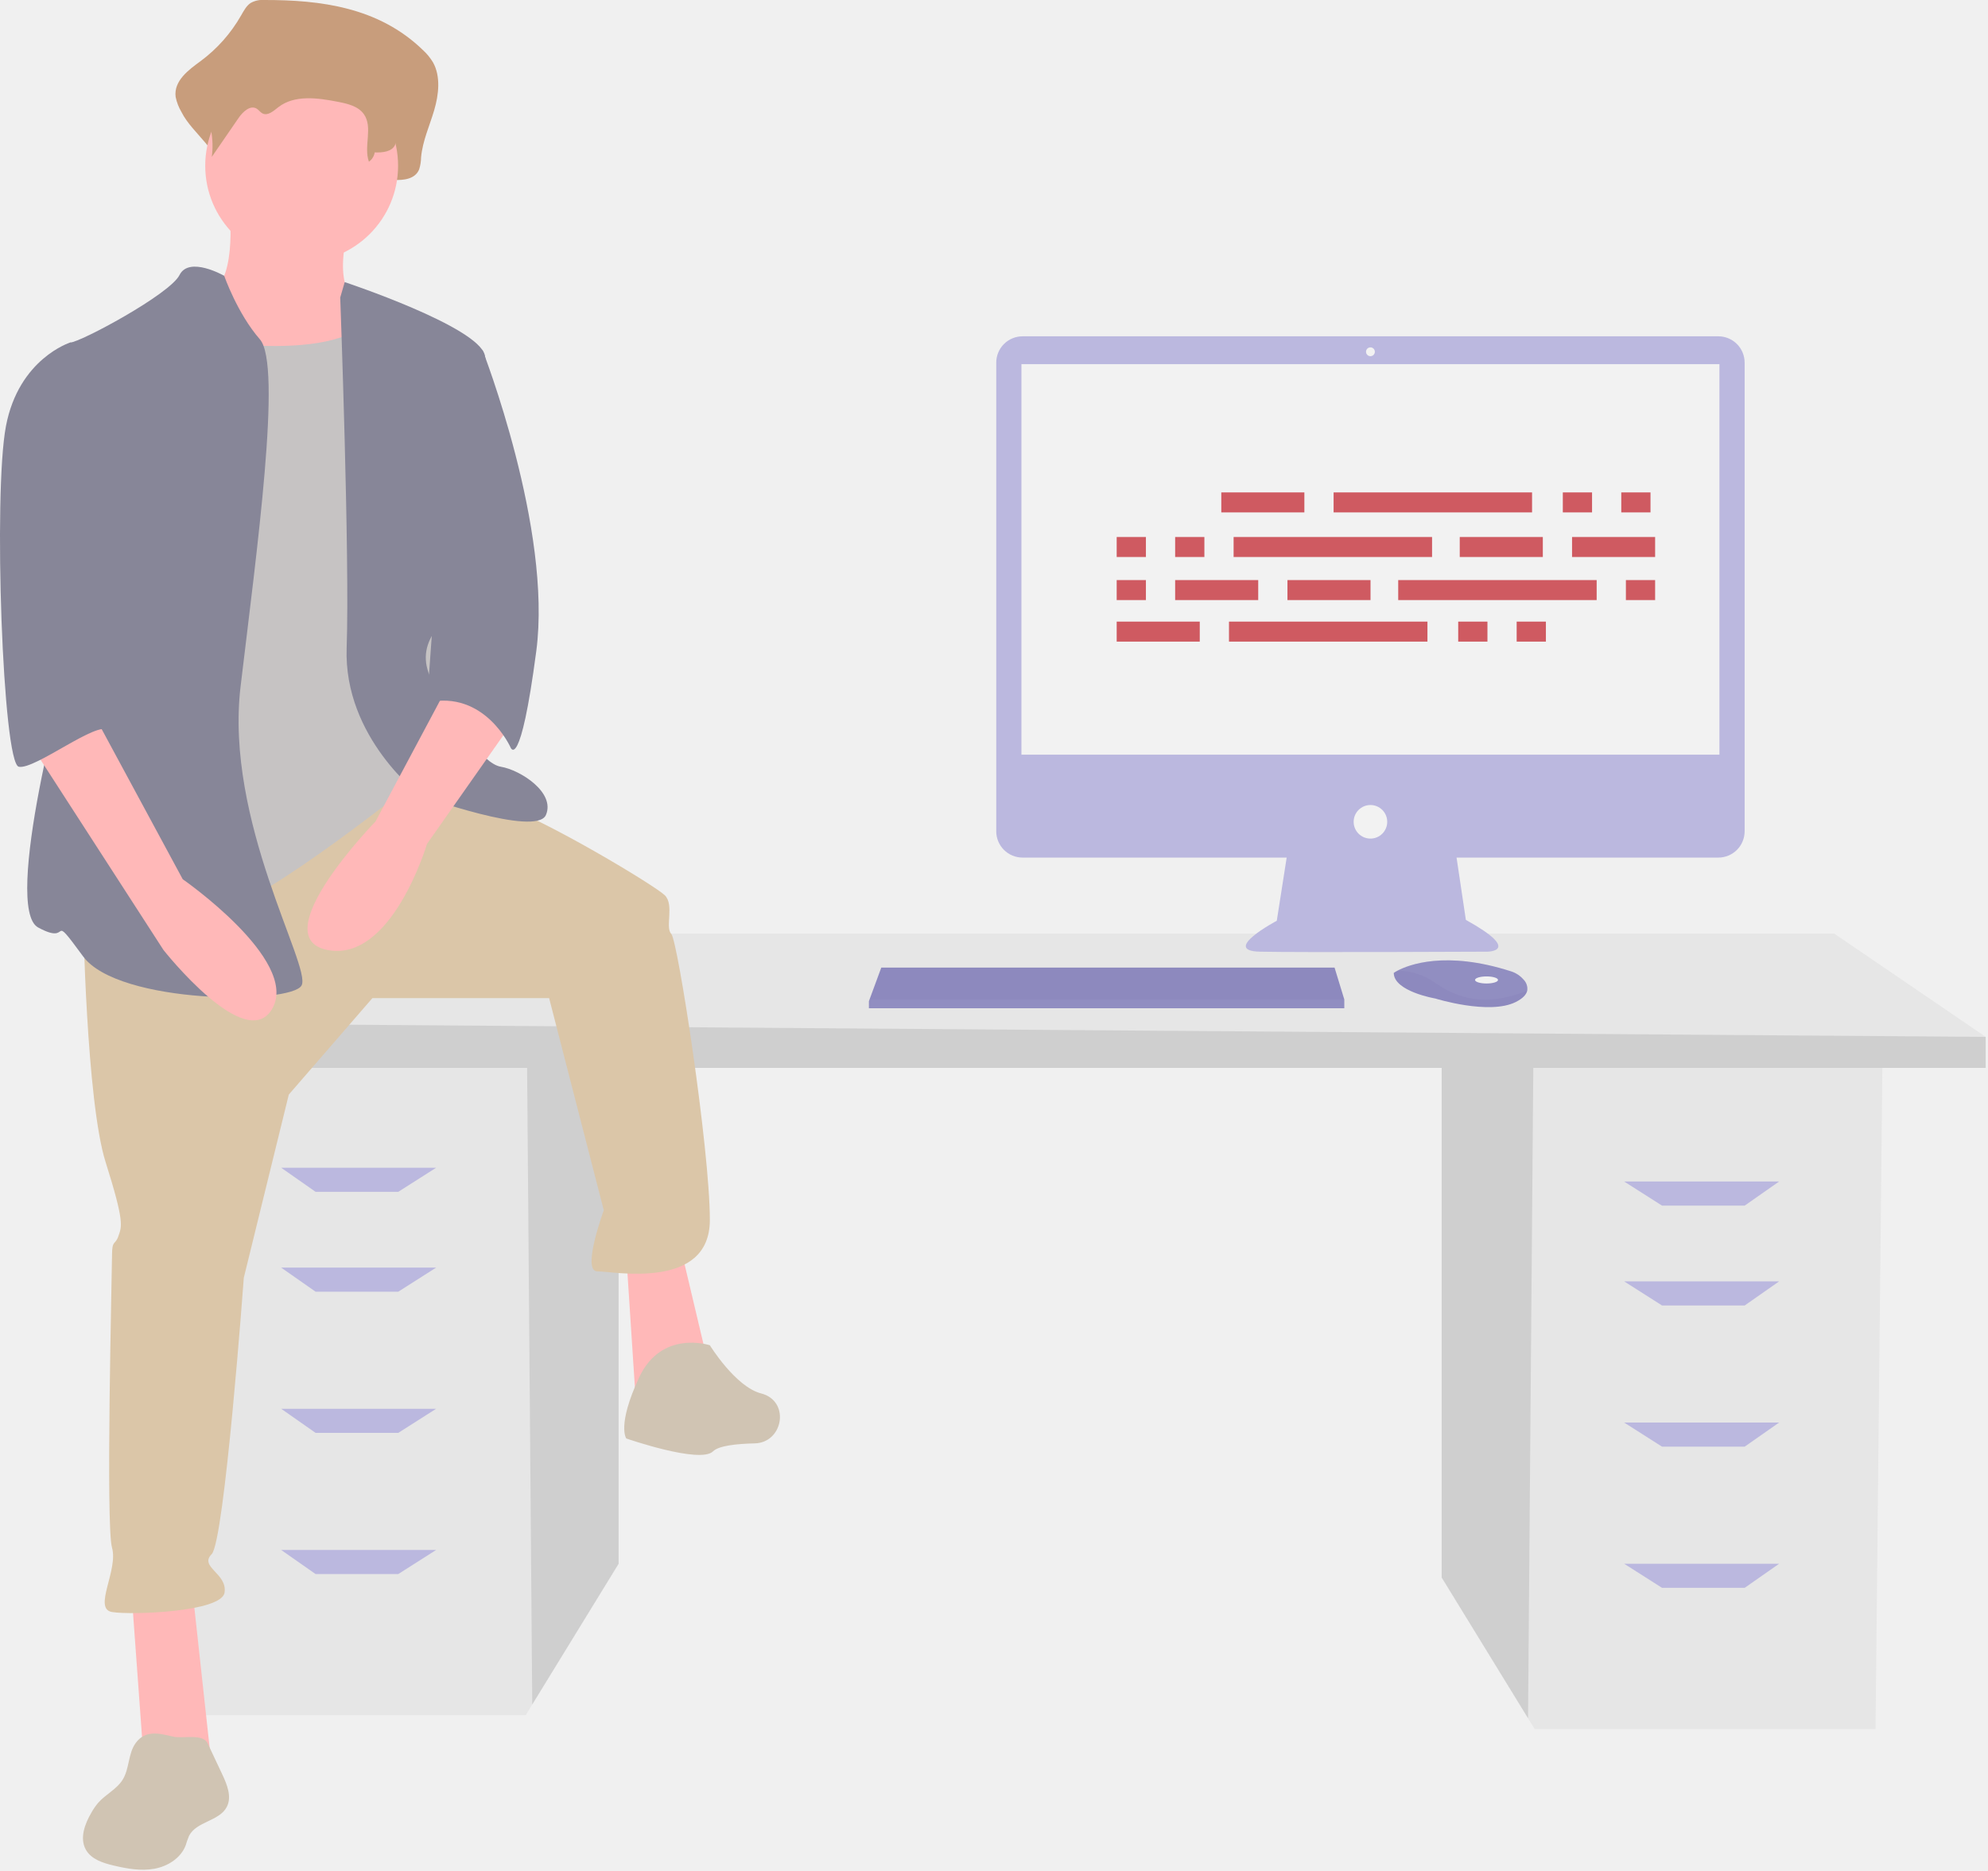
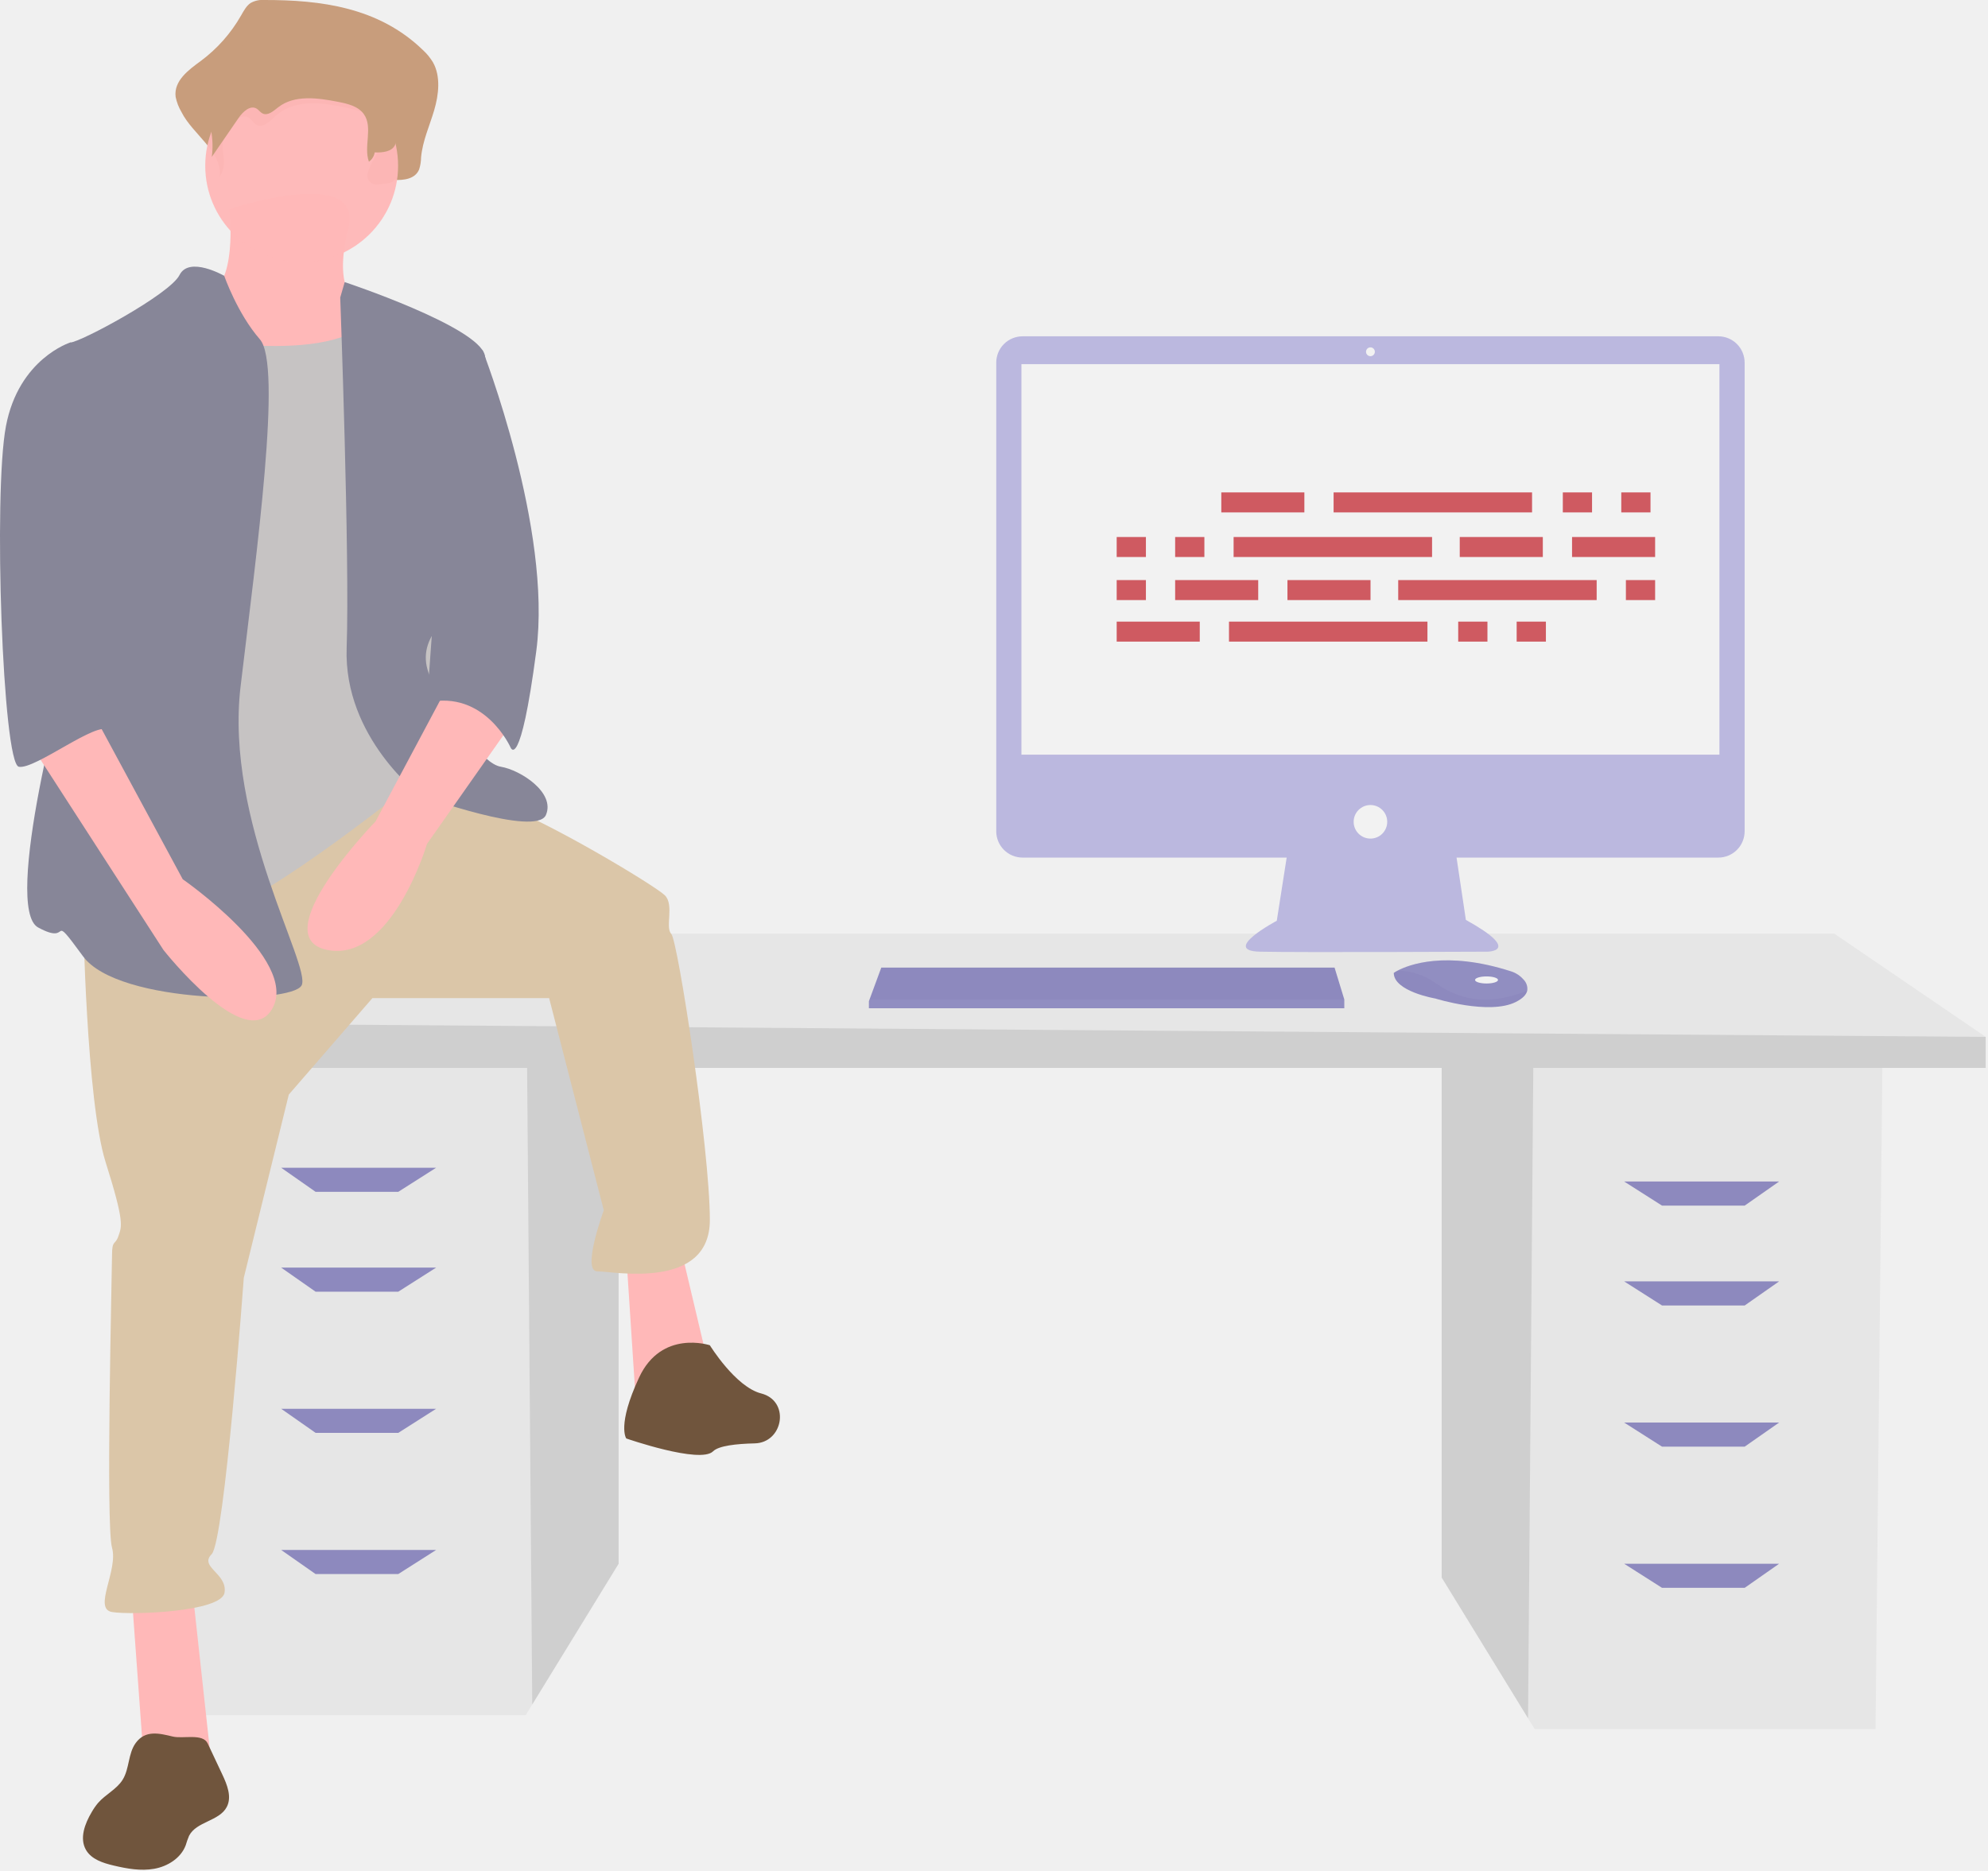
<svg xmlns="http://www.w3.org/2000/svg" width="712" height="670" viewBox="0 0 712 670" fill="none">
  <g clip-path="url(#clip0_3_2)">
    <path d="M516.326 380.018V565.013L547.27 615.443L549.625 619.279H671.722L674.189 380.018H516.326Z" fill="#E6E6E6" />
    <path opacity="0.1" d="M516.326 380.018V565.013L547.27 615.443L549.169 380.018H516.326Z" fill="black" />
    <path d="M221.566 375.084V560.08L190.622 610.51L188.267 614.345H66.17L63.703 375.084H221.566Z" fill="#E6E6E6" />
    <path opacity="0.1" d="M221.566 375.084V560.08L190.622 610.51L188.723 375.084H221.566Z" fill="black" />
    <path d="M711.188 371.385V382.484H47.67V366.451L109.335 334.385H656.923L711.188 371.385Z" fill="#E6E6E6" />
    <path opacity="0.1" d="M711.188 371.385V382.484H47.67V366.451L711.188 371.385Z" fill="black" />
-     <path d="M142.635 426.883H113.035L100.702 418.25H156.201L142.635 426.883Z" fill="#BBB8DF" />
-     <path d="M142.635 462.649H113.035L100.702 454.016H156.201L142.635 462.649Z" fill="#BBB8DF" />
-     <path d="M142.635 513.215H113.035L100.702 504.581H156.201L142.635 513.215Z" fill="#BBB8DF" />
-     <path d="M142.635 563.78H113.035L100.702 555.147H156.201L142.635 563.78Z" fill="#BBB8DF" />
-     <path d="M595.257 431.816H624.857L637.19 423.183H581.691L595.257 431.816Z" fill="#BBB8DF" />
-     <path d="M595.257 467.582H624.857L637.19 458.949H581.691L595.257 467.582Z" fill="#BBB8DF" />
-     <path d="M595.257 518.148H624.857L637.19 509.515H581.691L595.257 518.148Z" fill="#BBB8DF" />
-     <path d="M595.257 568.713H624.857L637.19 560.08H581.691L595.257 568.713Z" fill="#BBB8DF" />
+     <path d="M142.635 426.883H113.035L100.702 418.25H156.201L142.635 426.883Z" fill="#8D89BE" />
+     <path d="M142.635 462.649H113.035L100.702 454.016H156.201L142.635 462.649Z" fill="#8D89BE" />
+     <path d="M142.635 513.215H113.035L100.702 504.581H156.201L142.635 513.215Z" fill="#8D89BE" />
+     <path d="M142.635 563.78H113.035L100.702 555.147H156.201L142.635 563.78Z" fill="#8D89BE" />
+     <path d="M595.257 431.816H624.857L637.19 423.183H581.691L595.257 431.816Z" fill="#8D89BE" />
+     <path d="M595.257 467.582H624.857L637.19 458.949H581.691L595.257 467.582Z" fill="#8D89BE" />
+     <path d="M595.257 518.148H624.857L637.19 509.515H581.691L595.257 518.148Z" fill="#8D89BE" />
+     <path d="M595.257 568.713H624.857L637.19 560.08H581.691L595.257 568.713Z" fill="#8D89BE" />
    <path d="M615.414 120.456H366.228C364.991 120.456 363.765 120.7 362.622 121.173C361.478 121.647 360.439 122.341 359.564 123.216C358.689 124.091 357.995 125.13 357.522 126.274C357.048 127.417 356.804 128.643 356.805 129.88V297.738C356.804 298.976 357.048 300.201 357.522 301.344C357.995 302.488 358.689 303.527 359.564 304.402C360.439 305.277 361.478 305.971 362.622 306.445C363.765 306.918 364.991 307.162 366.228 307.162H460.821L457.277 329.788C457.277 329.788 437.025 340.547 451.265 340.864C465.505 341.18 532.593 340.864 532.593 340.864C532.593 340.864 545.567 340.864 524.998 329.472L521.664 307.162H615.414C616.651 307.162 617.877 306.918 619.02 306.445C620.164 305.971 621.203 305.277 622.078 304.402C622.953 303.527 623.647 302.488 624.121 301.344C624.594 300.201 624.838 298.976 624.838 297.738V129.88C624.838 128.643 624.594 127.417 624.121 126.274C623.647 125.13 622.953 124.091 622.078 123.216C621.203 122.341 620.164 121.647 619.02 121.173C617.877 120.7 616.651 120.456 615.414 120.456V120.456Z" fill="#BBB8DF" />
    <path d="M615.819 130.424H365.823V270.295H615.819V130.424Z" fill="#F2F2F2" />
    <path d="M490.821 127.576C491.695 127.576 492.403 126.868 492.403 125.994C492.403 125.12 491.695 124.412 490.821 124.412C489.947 124.412 489.239 125.12 489.239 125.994C489.239 126.868 489.947 127.576 490.821 127.576Z" fill="#F2F2F2" />
    <path d="M490.821 300.358C494.142 300.358 496.834 297.666 496.834 294.346C496.834 291.025 494.142 288.333 490.821 288.333C487.5 288.333 484.809 291.025 484.809 294.346C484.809 297.666 487.5 300.358 490.821 300.358Z" fill="#F2F2F2" />
    <path d="M481.452 357.952V361.117H311.202V358.585L311.436 357.952L315.632 346.56H477.971L481.452 357.952Z" fill="#8D89BE" />
    <path d="M546.97 354.854C546.659 356.18 545.489 357.579 542.843 358.901C533.35 363.648 514.046 357.636 514.046 357.636C514.046 357.636 499.173 355.104 499.173 348.459C499.59 348.173 500.026 347.914 500.477 347.683C504.468 345.572 517.702 340.361 541.167 347.904C542.896 348.446 544.44 349.458 545.628 350.827C546.154 351.344 546.55 351.979 546.783 352.679C547.016 353.379 547.08 354.124 546.97 354.854Z" fill="#8D89BE" />
    <path opacity="0.1" d="M546.97 354.854C535.35 359.306 524.992 359.639 514.363 352.256C510.343 349.284 505.476 347.681 500.477 347.683C504.468 345.572 517.702 340.361 541.167 347.904C542.896 348.446 544.44 349.458 545.628 350.827C546.154 351.344 546.55 351.979 546.783 352.679C547.016 353.379 547.08 354.124 546.97 354.854Z" fill="#BBB8DF" />
    <path d="M532.4 352.256C534.672 352.256 536.514 351.689 536.514 350.99C536.514 350.291 534.672 349.724 532.4 349.724C530.128 349.724 528.286 350.291 528.286 350.99C528.286 351.689 530.128 352.256 532.4 352.256Z" fill="#F2F2F2" />
    <path opacity="0.1" d="M481.452 357.952V361.117H311.202V358.585L311.436 357.952H481.452Z" fill="#BBB8DF" />
    <path d="M94.662 0C92.934 -0.142 91.203 0.245 89.7 1.108C88.224 2.119 87.294 3.89 86.344 5.538C82.714 11.914 77.798 17.466 71.91 21.843C67.621 24.985 62.168 28.902 62.902 34.695C63.289 36.608 63.996 38.443 64.993 40.121C68.949 48.108 79.746 54.28 78.684 63.394C82.615 56.813 77.357 53.559 81.288 46.978C83.16 43.844 86.412 40.306 89.239 42.274C90.185 42.933 90.807 44.115 91.792 44.694C94.143 46.073 96.645 43.436 98.726 41.567C105.903 35.125 116.109 36.812 125.04 38.82C129.256 39.767 133.887 41.011 136.379 45.041C139.656 50.339 133.266 56.061 131.651 62.051C131.52 62.561 131.513 63.096 131.633 63.609C131.753 64.123 131.996 64.6 132.34 64.999C132.684 65.398 133.12 65.708 133.61 65.902C134.1 66.096 134.63 66.168 135.154 66.113C137.834 65.849 141.008 65.632 141.167 64.456C144.539 64.576 148.67 64.194 150.114 60.684C150.556 59.295 150.789 57.848 150.807 56.391C151.337 50.493 153.84 45.113 155.498 39.501C157.156 33.888 157.877 27.31 155.079 22.334C154.08 20.678 152.845 19.177 151.413 17.878C135.534 2.511 114.657 -0.023 94.662 0Z" fill="#C89D7C" />
    <path d="M82.138 74.905C82.138 74.905 85.591 103.684 72.929 105.986C60.266 108.288 84.44 147.427 84.44 147.427L141.997 154.334L128.183 108.288C128.183 108.288 118.974 104.835 124.73 81.812C130.485 58.789 82.138 74.905 82.138 74.905Z" fill="#FFB8B8" />
    <path d="M47.028 569.318L51.633 632.631H75.806L68.9 569.318H47.028Z" fill="#FFB8B8" />
    <path d="M224.303 449.6L227.756 502.552L254.233 491.041L243.872 447.298L224.303 449.6Z" fill="#FFB8B8" />
    <path d="M29.761 327.58C29.761 327.58 30.912 394.345 37.819 416.217C44.726 438.089 43.575 439.24 42.423 442.693C41.272 446.147 40.121 443.844 40.121 449.6C40.121 455.356 37.819 546.295 40.121 554.353C42.423 562.411 33.215 576.225 40.121 577.376C47.028 578.527 79.26 577.376 80.411 570.469C81.562 563.562 71.202 561.26 75.806 556.656C80.411 552.051 87.318 457.658 87.318 457.658L103.434 392.043L133.363 357.509H196.676L216.245 433.484C216.245 433.484 208.187 455.356 213.943 455.356C219.699 455.356 254.233 462.263 254.233 436.938C254.233 411.612 242.721 336.789 240.419 334.486C238.117 332.184 241.57 324.126 238.117 320.673C234.663 317.219 194.374 293.045 179.409 288.441C164.444 283.836 143.451 278.356 143.451 278.356L29.761 327.58Z" fill="#DBC6A8" />
-     <path d="M254.233 481.832C254.233 481.832 236.966 476.076 228.908 493.343C220.85 510.61 224.303 515.215 224.303 515.215C224.303 515.215 250.779 524.424 255.384 519.819C257.387 517.816 263.748 517.12 270.296 516.973C280.269 516.749 282.923 502.64 273.504 499.354C273.223 499.256 272.939 499.171 272.651 499.099C263.442 496.797 254.233 481.832 254.233 481.832Z" fill="#D0C4B3" />
-     <path d="M108.038 93.899C127.111 93.899 142.572 78.438 142.572 59.365C142.572 40.292 127.111 24.831 108.038 24.831C88.966 24.831 73.504 40.292 73.504 59.365C73.504 78.438 88.966 93.899 108.038 93.899Z" fill="#FFB8B8" />
+     <path d="M254.233 481.832C254.233 481.832 236.966 476.076 228.908 493.343C220.85 510.61 224.303 515.215 224.303 515.215C224.303 515.215 250.779 524.424 255.384 519.819C257.387 517.816 263.748 517.12 270.296 516.973C280.269 516.749 282.923 502.64 273.504 499.354C273.223 499.256 272.939 499.171 272.651 499.099C263.442 496.797 254.233 481.832 254.233 481.832Z" fill="#70553D" />
+     <path d="M108.038 93.899C127.111 93.899 142.572 78.438 142.572 59.365C142.572 40.292 127.111 24.831 108.038 24.831C88.966 24.831 73.504 40.292 73.504 59.365C73.504 78.438 88.966 93.899 108.038 93.899Z" fill="#FFB8B8" fill-opacity="0.95" />
    <path d="M63.144 120.375C63.144 120.375 119.55 131.886 133.363 113.468C147.177 95.05 152.933 165.269 152.933 165.269L159.839 238.942L149.479 279.232C149.479 279.232 95.376 322.975 78.109 326.428C60.842 329.882 34.365 332.184 34.365 332.184C34.365 332.184 42.423 204.408 42.423 202.106C42.423 199.803 63.144 120.375 63.144 120.375Z" fill="#C6C3C3" />
    <path d="M80.298 98.786C80.298 98.786 67.749 91.597 64.295 98.504C60.842 105.41 28.61 122.677 25.157 122.677C21.703 122.677 32.063 218.222 27.459 229.733C22.854 241.244 0.983 325.277 13.645 332.184C26.308 339.091 17.099 325.277 29.761 342.544C42.423 359.811 104.585 359.811 108.038 352.905C111.492 345.998 80.411 294.197 86.167 245.849C91.922 197.501 101.131 130.735 93.073 121.526C85.016 112.317 80.298 98.786 80.298 98.786Z" fill="#878698" />
    <path d="M121.852 106.561L123.455 101.043C123.455 101.043 171.351 116.922 173.653 127.282C175.955 137.642 174.804 210.164 166.746 215.919C158.688 221.675 147.177 230.884 155.235 244.698C163.293 258.511 172.502 273.476 179.409 274.627C186.316 275.778 198.978 283.836 195.525 291.894C192.071 299.952 150.63 284.988 150.63 284.988C150.63 284.988 123.003 264.267 124.154 232.035C125.305 199.803 121.852 106.561 121.852 106.561Z" fill="#878698" />
    <path d="M162.142 242.396L134.514 294.197C134.514 294.197 94.225 335.638 117.247 340.242C140.27 344.847 152.933 302.255 152.933 302.255L182.862 259.663L162.142 242.396Z" fill="#FFB8B8" />
    <path d="M96.344 9.036C94.952 8.933 93.558 9.203 92.305 9.819C91.173 10.646 90.239 11.716 89.573 12.95C86.503 17.569 82.501 21.494 77.823 24.474C74.332 26.695 69.893 29.464 70.49 33.558C70.815 34.931 71.392 36.231 72.192 37.393C75.424 43.095 76.711 49.695 75.857 56.194L85.457 42.239C86.981 40.025 89.629 37.524 91.93 38.915C92.7 39.381 93.206 40.216 94.008 40.625C95.922 41.6 97.958 39.736 99.652 38.415C105.495 33.862 113.803 35.055 121.073 36.473C124.505 37.143 128.275 38.022 130.304 40.87C133.676 45.603 130.155 52.442 132.123 57.91C132.674 57.525 133.141 57.032 133.498 56.462C133.856 55.893 134.095 55.257 134.201 54.593C136.946 54.678 140.309 54.408 141.485 51.927C141.842 50.954 142.033 49.928 142.049 48.892C142.48 44.724 144.518 40.922 145.867 36.955C147.217 32.987 147.804 28.338 145.526 24.821C144.693 23.629 143.687 22.568 142.542 21.672C129.616 10.811 112.621 9.02 96.344 9.036Z" fill="#C89D7C" />
    <path d="M162.142 122.677L172.867 125.524C172.867 125.524 197.827 189.443 192.071 233.186C186.316 276.93 182.862 267.721 182.862 267.721C182.862 267.721 173.653 247 152.933 251.605L162.142 122.677Z" fill="#878698" />
-     <path d="M48.623 624.263C45.847 628.036 46.404 633.428 43.945 637.414C41.813 640.869 37.796 642.681 35.13 645.743C34.279 646.76 33.521 647.851 32.864 649.003C30.391 653.145 28.381 658.454 30.817 662.619C32.776 665.969 36.894 667.279 40.671 668.171C45.446 669.299 50.406 670.202 55.235 669.34C60.064 668.478 64.784 665.521 66.506 660.927C66.844 659.772 67.246 658.637 67.711 657.527C70.328 652.374 78.538 652.318 81.217 647.197C83.092 643.613 81.368 639.28 79.646 635.621L74.385 624.444C72.639 620.735 65.561 622.868 61.871 621.979C57.059 620.82 52.085 619.543 48.623 624.263Z" fill="#D0C4B3" />
+     <path d="M48.623 624.263C45.847 628.036 46.404 633.428 43.945 637.414C41.813 640.869 37.796 642.681 35.13 645.743C34.279 646.76 33.521 647.851 32.864 649.003C30.391 653.145 28.381 658.454 30.817 662.619C32.776 665.969 36.894 667.279 40.671 668.171C45.446 669.299 50.406 670.202 55.235 669.34C60.064 668.478 64.784 665.521 66.506 660.927C66.844 659.772 67.246 658.637 67.711 657.527C70.328 652.374 78.538 652.318 81.217 647.197C83.092 643.613 81.368 639.28 79.646 635.621L74.385 624.444C72.639 620.735 65.561 622.868 61.871 621.979C57.059 620.82 52.085 619.543 48.623 624.263Z" fill="#70553D" />
    <path d="M10.192 265.418L58.539 340.242C58.539 340.242 88.469 378.23 97.678 360.963C106.887 343.696 65.446 314.917 65.446 314.917L34.365 257.36L10.192 265.418Z" fill="#FFB8B8" />
    <path d="M34.365 124.98L25.156 122.677C25.156 122.677 6.738 128.433 2.134 152.607C-2.471 176.781 0.983 273.476 6.738 274.627C12.494 275.778 35.166 257.791 38.794 261.604C42.423 265.418 30.912 245.849 34.365 235.489C37.819 225.128 34.365 124.98 34.365 124.98Z" fill="#878698" />
    <path d="M467.159 176.363H437.407V183.525H467.159V176.363Z" fill="#CF5A61" />
    <path d="M570.191 176.363H559.722V183.525H570.191V176.363Z" fill="#CF5A61" />
    <path d="M591.127 176.363H580.659V183.525H591.127V176.363Z" fill="#CF5A61" />
    <path d="M548.703 176.363H477.628V183.525H548.703V176.363Z" fill="#CF5A61" />
    <path d="M429.693 222.644H399.941V229.807H429.693V222.644Z" fill="#CF5A61" />
    <path d="M532.725 222.644H522.256V229.807H532.725V222.644Z" fill="#CF5A61" />
    <path d="M553.661 222.644H543.193V229.807H553.661V222.644Z" fill="#CF5A61" />
    <path d="M511.237 222.644H440.162V229.807H511.237V222.644Z" fill="#CF5A61" />
    <path d="M552.56 192.341H522.807V199.503H552.56V192.341Z" fill="#CF5A61" />
    <path d="M592.78 192.341H563.028V199.503H592.78V192.341Z" fill="#CF5A61" />
    <path d="M410.409 192.341H399.941V199.503H410.409V192.341Z" fill="#CF5A61" />
    <path d="M431.346 192.341H420.878V199.503H431.346V192.341Z" fill="#CF5A61" />
    <path d="M512.89 192.341H441.815V199.503H512.89V192.341Z" fill="#CF5A61" />
    <path d="M490.851 207.768H461.099V214.931H490.851V207.768Z" fill="#CF5A61" />
    <path d="M450.63 207.768H420.878V214.931H450.63V207.768Z" fill="#CF5A61" />
    <path d="M410.409 207.768H399.941V214.931H410.409V207.768Z" fill="#CF5A61" />
    <path d="M592.78 207.768H582.312V214.931H592.78V207.768Z" fill="#CF5A61" />
    <path d="M571.843 207.768H500.768V214.931H571.843V207.768Z" fill="#CF5A61" />
  </g>
  <defs>
    <clipPath id="clip0_3_2">
      <rect width="711.188" height="669.683" fill="white" />
    </clipPath>
  </defs>
</svg>
